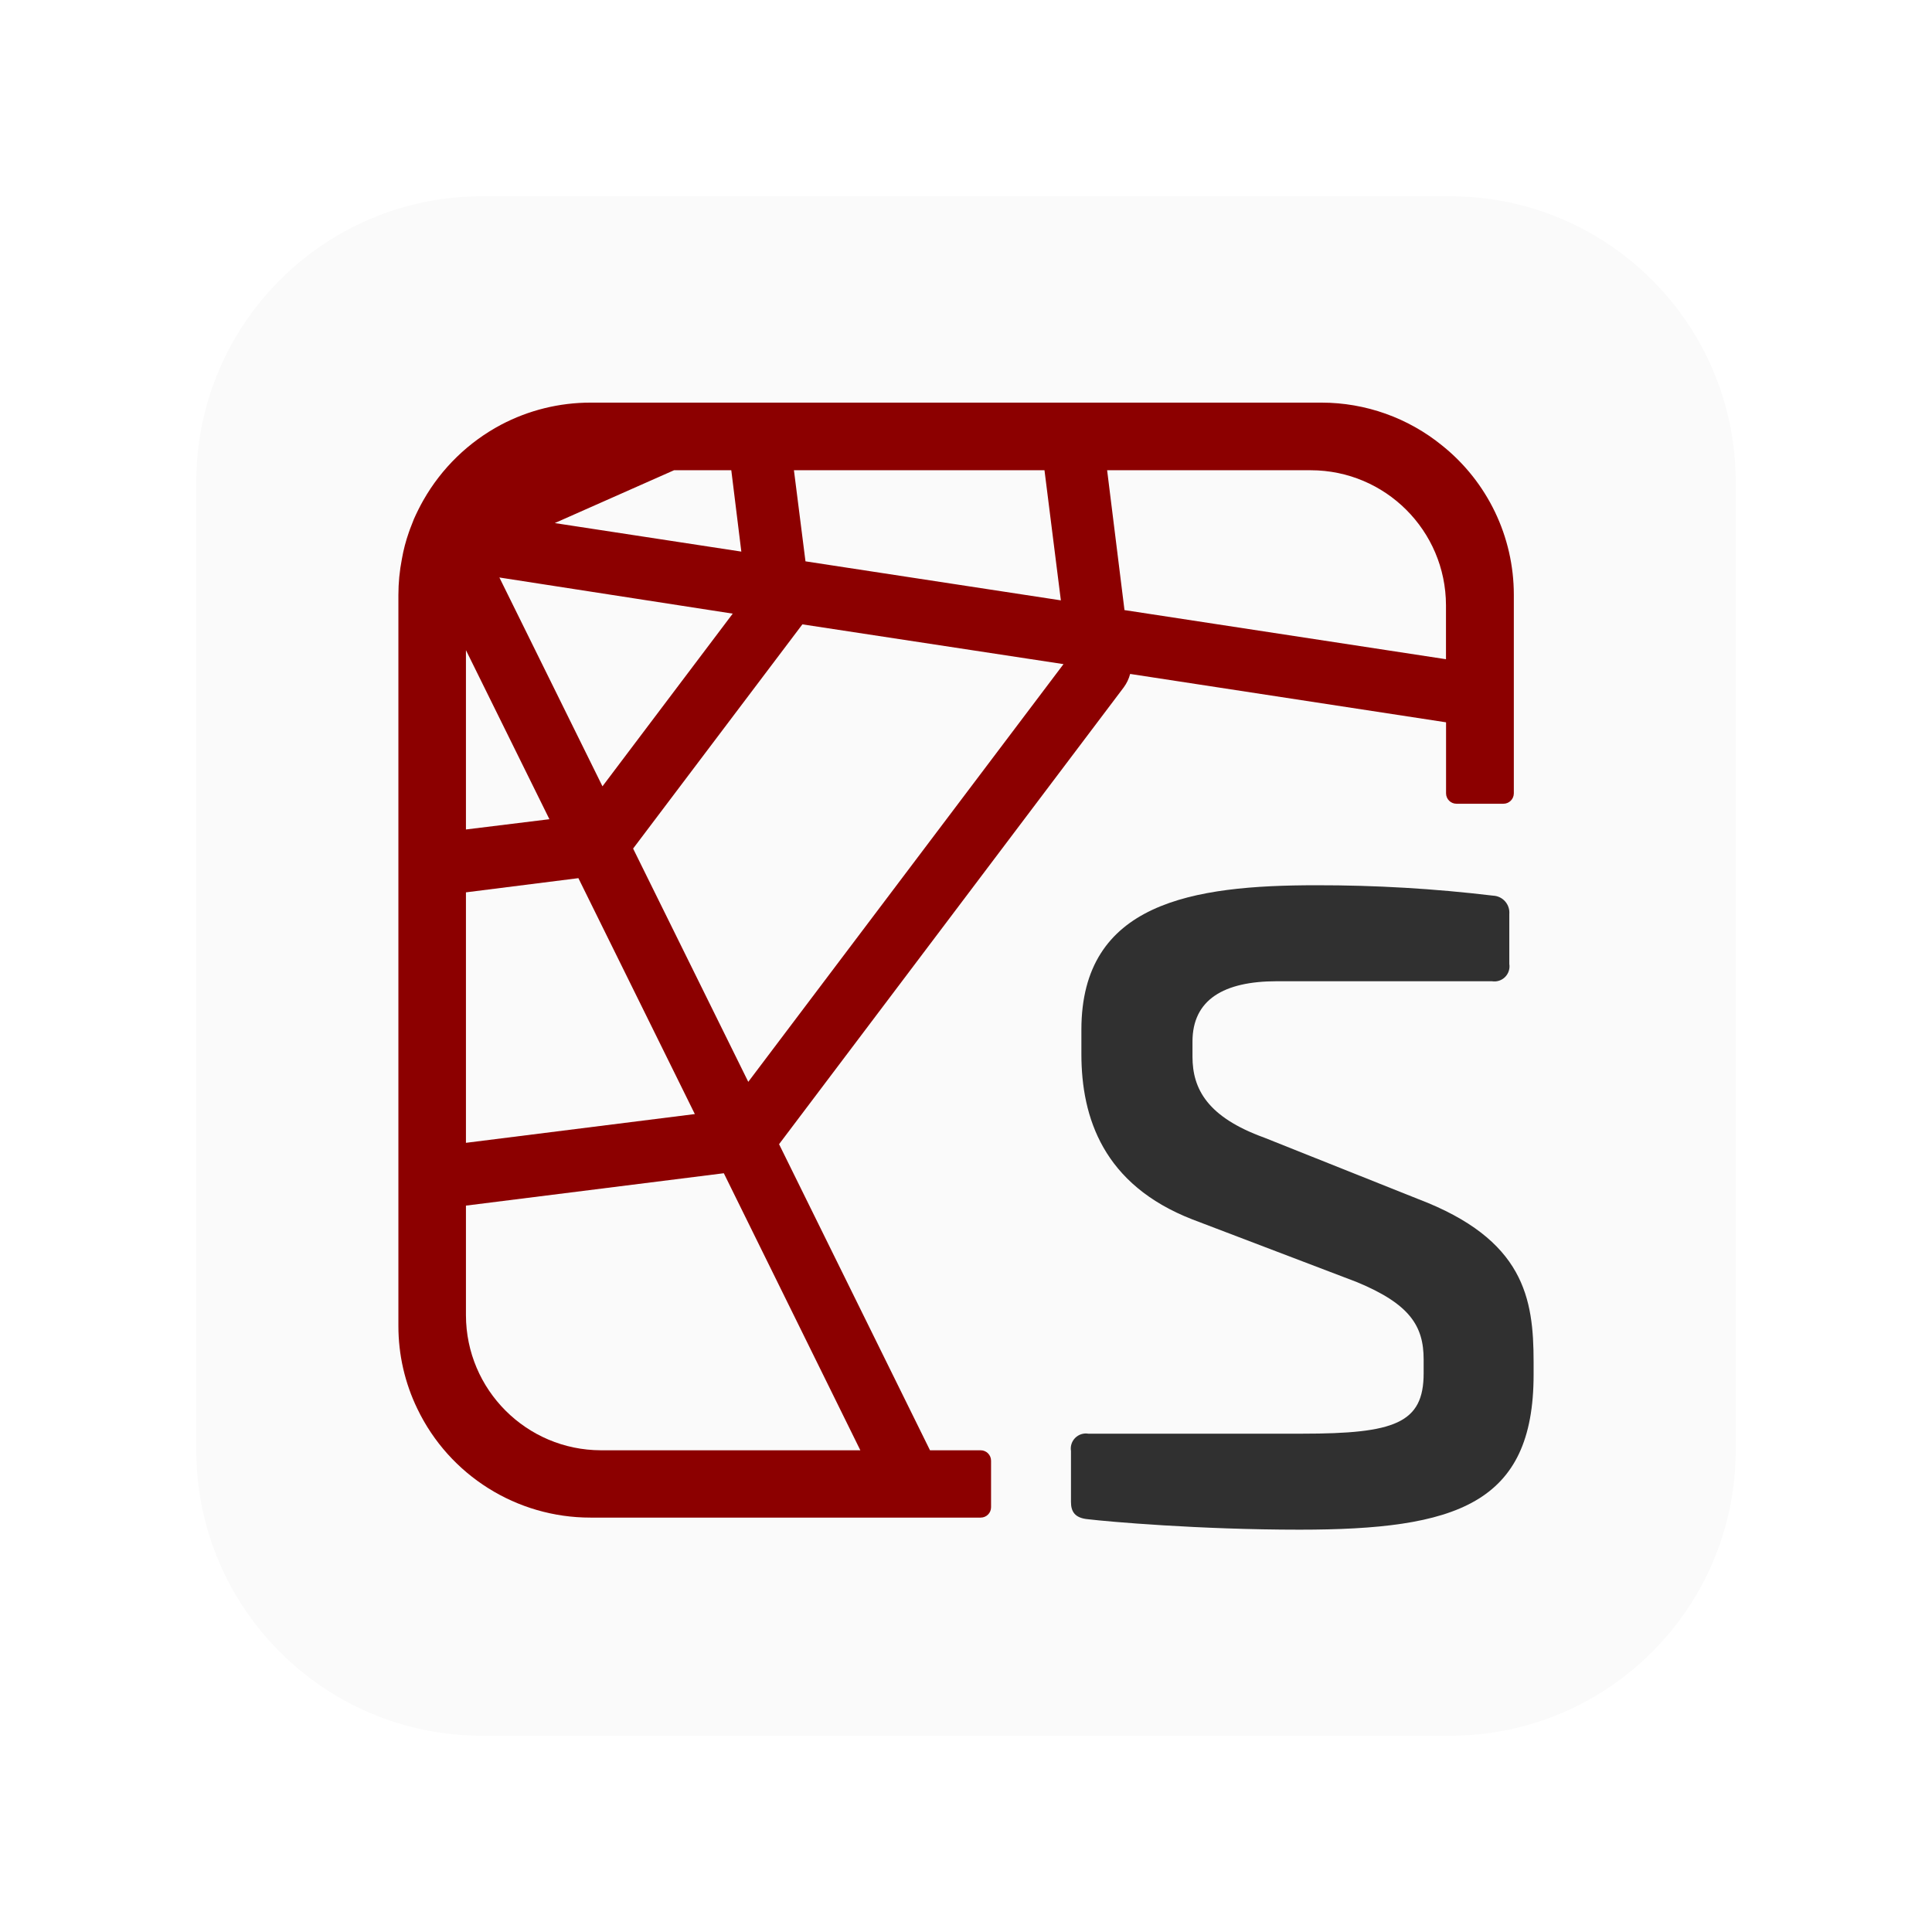
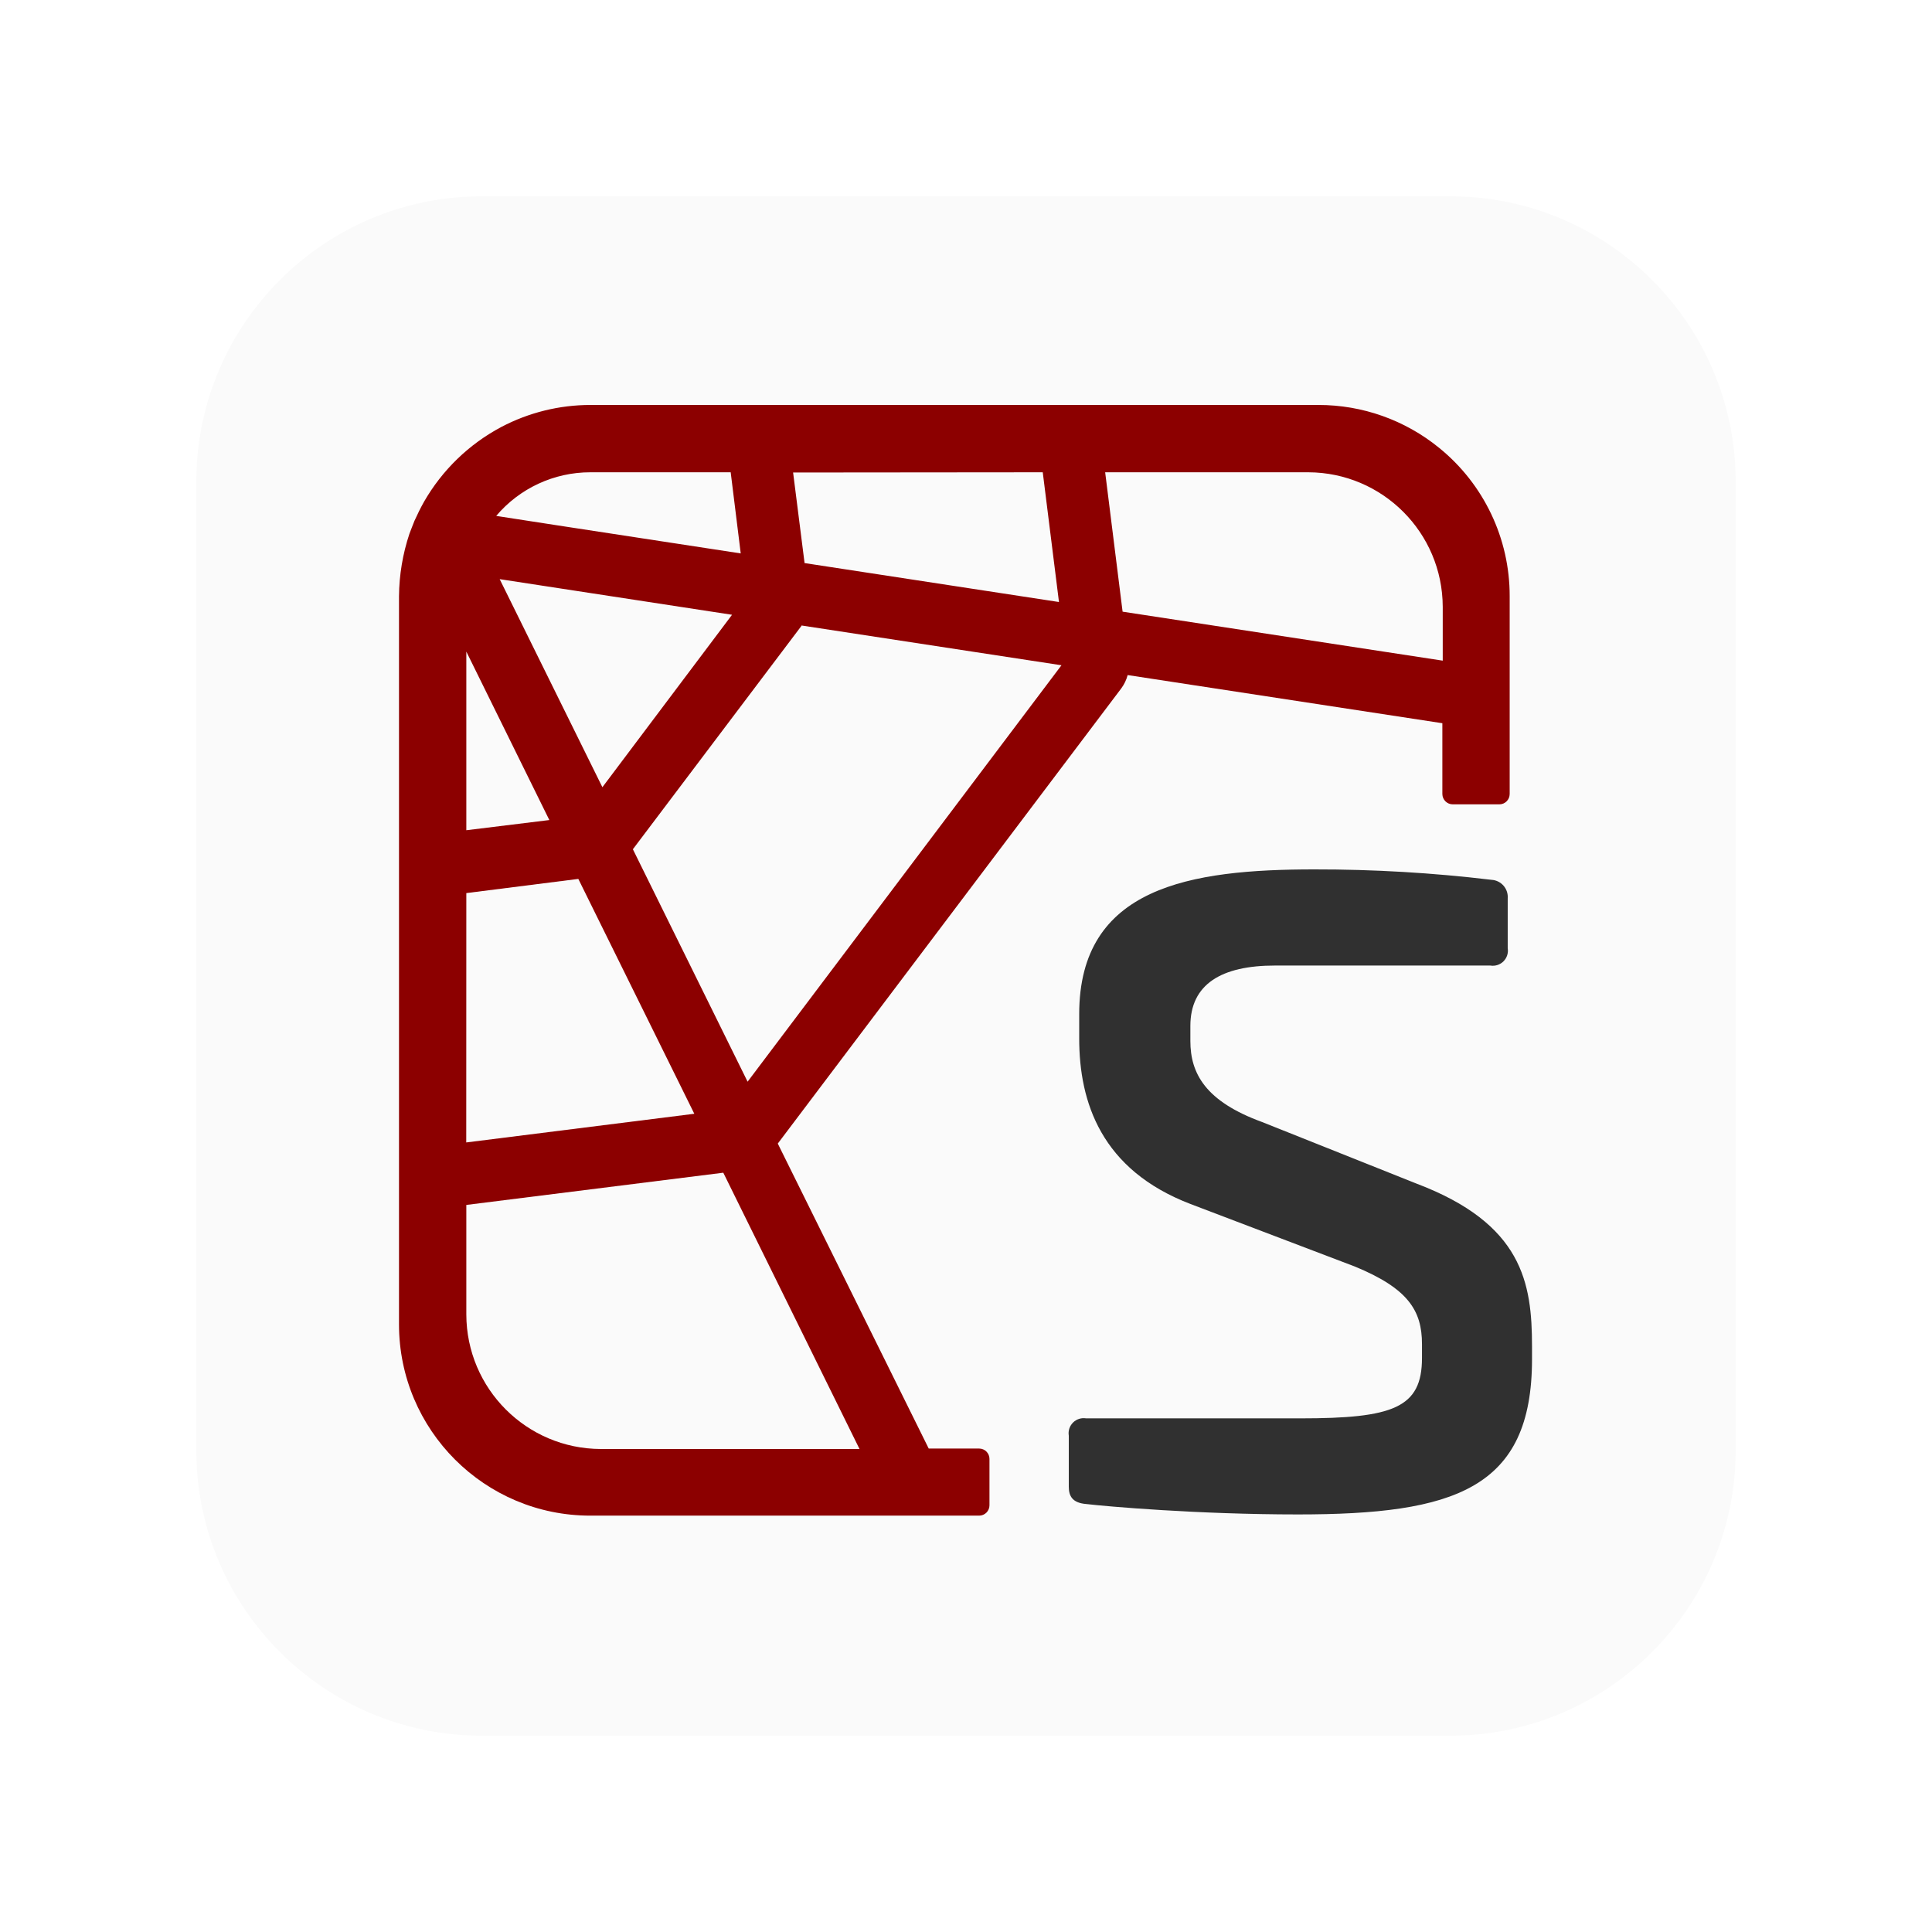
- <svg xmlns="http://www.w3.org/2000/svg" width="256" height="256" viewBox="0 0 256 256" version="1.1" id="svg130">
-   <defs id="defs122">
-     <style id="style120">.a{fill:#fafafa;}.b{fill:#303030;}.c{fill:#8c0000;}</style>
+ <svg xmlns="http://www.w3.org/2000/svg" width="256" height="256" viewBox="0 0 256 256" version="1.1" id="svg20">
+   <defs id="defs12">
+     <style id="style10">.a{fill:#fafafa;}.b{fill:#303030;}.c{fill:#8c0000;}</style>
  </defs>
-   <rect class="a" x="26.01" y="26.01" width="203.98" height="203.98" rx="37.85" id="rect124" />
-   <path class="b" d="M197.85,118.68a2.25,2.25,0,0,1,2.14,2.45v6.59a2,2,0,0,1-2.3,2.3h-28.5c-7.05,0-11.18,2.45-11.18,8v2c0,4.29,2,8,9.5,10.72l20.38,8.13c14.09,5.36,15.32,13.17,15.32,21.6v1.69c0,17.16-10.27,20.53-31,20.53-13.33,0-25.44-1.07-28-1.38-1.84-.15-2.3-1.07-2.3-2.3v-6.74a2,2,0,0,1,2.3-2.3h28.34c12.26,0,16.09-1.38,16.09-8v-1.84c0-4.44-1.84-7.35-8.88-10.26L158,161.58c-11.8-4.59-14.71-13.48-14.71-21.91v-3.22c0-16.85,14.71-19.15,31.1-19.15A194.5,194.5,0,0,1,197.85,118.68Z" id="path126" />
-   <path class="c" d="M191.11,59.05a25.32,25.32,0,0,0-16-5.7H78.25a25.39,25.39,0,0,0-11.86,2.93,25.71,25.71,0,0,0-10.29,10,28,28,0,0,0-1.26,2.51c-.21.58-.47,1.16-.66,1.73a22.15,22.15,0,0,0-.93,3.56,24.94,24.94,0,0,0-.46,4.76v96.85a25.13,25.13,0,0,0,2.52,11,25.43,25.43,0,0,0,22.94,14.4h51.69a1.37,1.37,0,0,0,1.38-1.37v-6.17a1.38,1.38,0,0,0-1.38-1.38h-6.71l-20-40.56,45.67-60.53a5.21,5.21,0,0,0,.85-1.78l41.86,6.41v9.42A1.38,1.38,0,0,0,193,106.5h6.21a1.38,1.38,0,0,0,1.38-1.37V78.81A25.33,25.33,0,0,0,191.11,59.05ZM138.4,62.31l2.17,17.24-33.84-5.17L105.2,62.31Zm-41.5,0,1.33,10.78L73.51,69.31l15.8-7Zm.19,19L79.83,104.19,66.17,76.52ZM61.74,86.15l11.06,22.4-11.06,1.36Zm0,32.09,14.9-1.88,15.43,31.26-30.33,3.81ZM114,192.17H79.63a17.93,17.93,0,0,1-17.89-17.89V159.75l34.17-4.29ZM99.15,143.35,83.89,112.44l22.43-29.71s0,0,0,0L140.92,88Zm92.45-56L149,80.84,146.7,62.31h27A17.93,17.93,0,0,1,191.6,80.19Z" id="path128" />
+   <rect class="a" x="26.01" y="26.01" width="203.98" height="203.98" rx="37.85" id="rect14" />
+   <path class="b" d="M197.63,116.58a2.28,2.28,0,0,1,2.15,2.46v6.6a2,2,0,0,1-2.3,2.3H168.93c-7.06,0-11.2,2.45-11.2,8v2c0,4.3,2,8,9.52,10.74l20.41,8.14C201.77,162.16,203,170,203,178.42v1.69c0,17.19-10.28,20.56-31,20.56-13.35,0-25.47-1.07-28.08-1.38-1.84-.15-2.3-1.07-2.3-2.3v-6.75a2,2,0,0,1,2.3-2.3h28.39c12.28,0,16.11-1.38,16.11-8v-1.84c0-4.45-1.84-7.37-8.9-10.28l-21.79-8.29C145.92,155,143,146.05,143,137.61v-3.23c0-16.88,14.73-19.18,31.15-19.18A195,195,0,0,1,197.63,116.58Z" id="path16" />
+   <path class="c" d="M190.69,59.34a25.27,25.27,0,0,0-16-5.68H78.24a25.37,25.37,0,0,0-11.82,2.92,25.7,25.7,0,0,0-10.25,9.93c-.46.82-.87,1.66-1.25,2.5-.22.59-.47,1.15-.67,1.72A26.9,26.9,0,0,0,52.87,79v96.48a25.35,25.35,0,0,0,25.37,25.35h51.5a1.37,1.37,0,0,0,1.37-1.37v-6.15a1.37,1.37,0,0,0-1.37-1.37h-6.68l-20-40.41,45.51-60.31a5.17,5.17,0,0,0,.85-1.77l41.7,6.38v9.38a1.38,1.38,0,0,0,1.37,1.37h6.19a1.37,1.37,0,0,0,1.36-1.37V79A25.25,25.25,0,0,0,190.69,59.34Zm-52.52,3.24,2.15,17.19-33.71-5.16-1.52-12Zm-59.93,0H96.82l1.33,10.75L73.52,69.56l-7.77-1.2A16.33,16.33,0,0,1,78.24,62.58ZM97,81.46,79.82,104.31,66.21,76.74ZM61.79,86.34l11,22.32-11,1.35Zm0,32,14.84-1.88L92,147.58l-30.22,3.8ZM113.89,192H79.61a17.87,17.87,0,0,1-17.82-17.83V159.66l34.05-4.27ZM99.06,143.33l-15.2-30.8,22.34-29.6s0,0,0-.05l34.45,5.27Zm92.11-55.79-42.42-6.49-2.31-18.47h26.92A17.87,17.87,0,0,1,191.17,80.4Z" id="path18" />
</svg>
